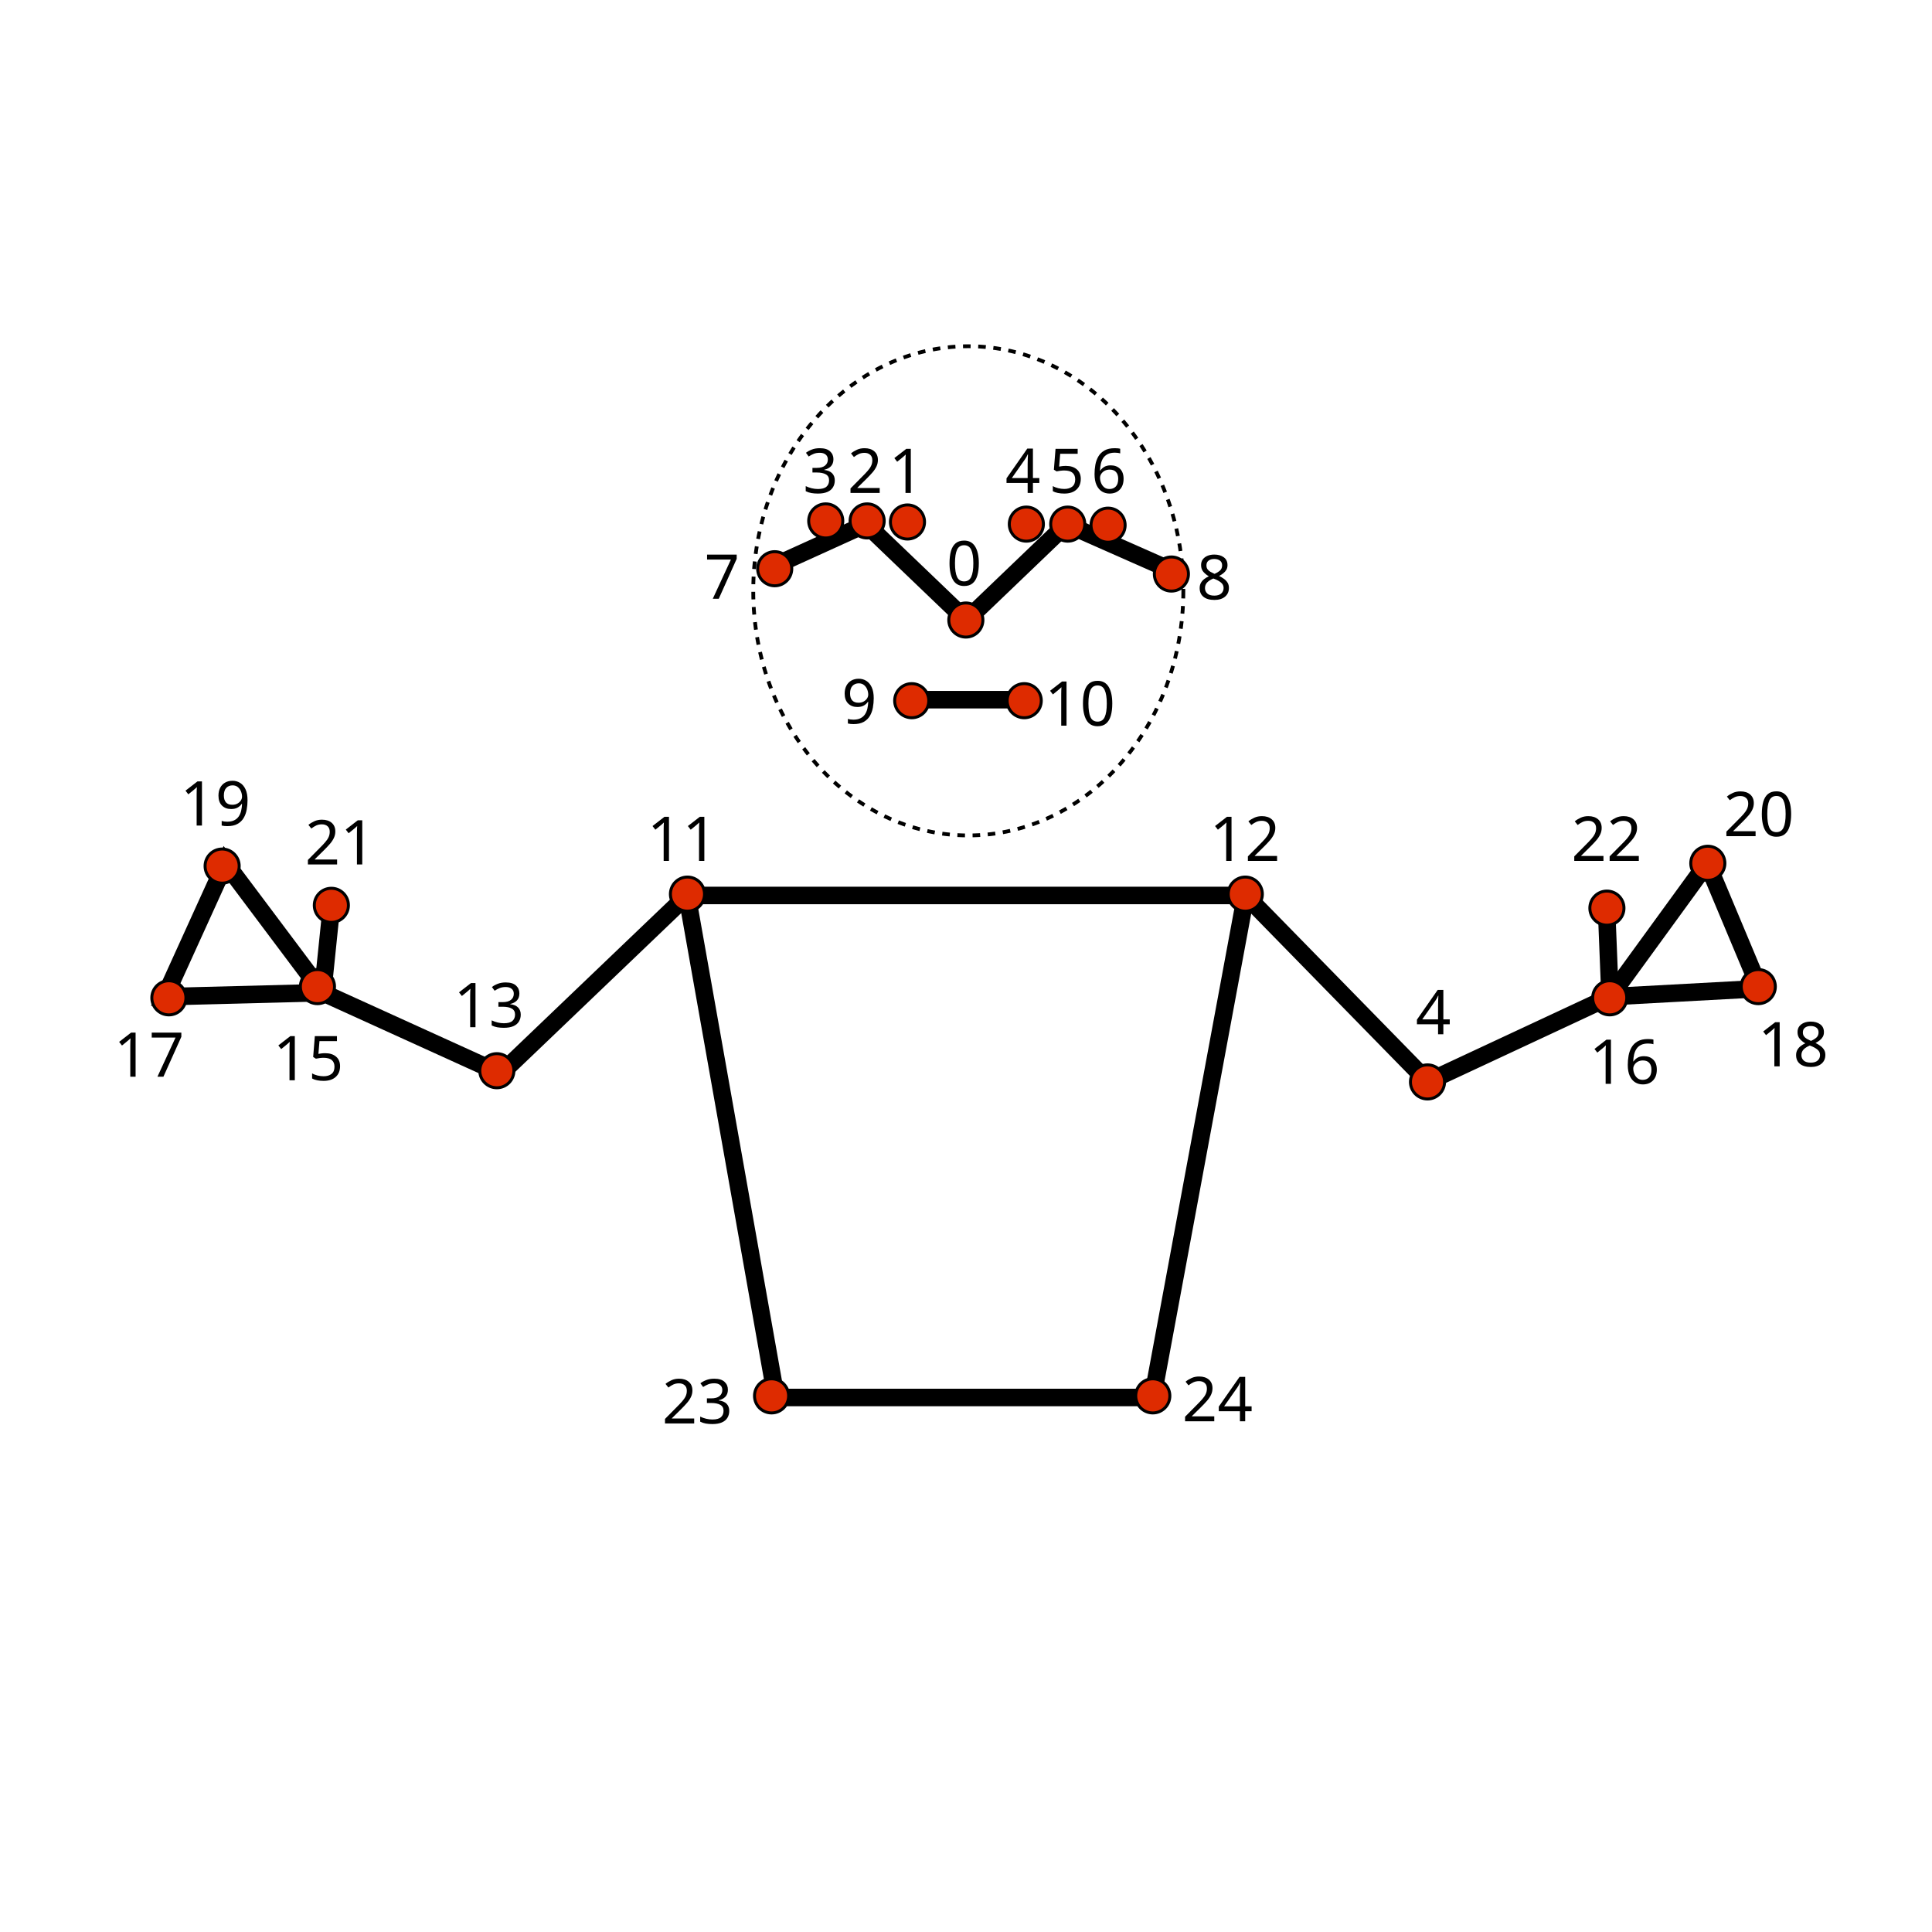
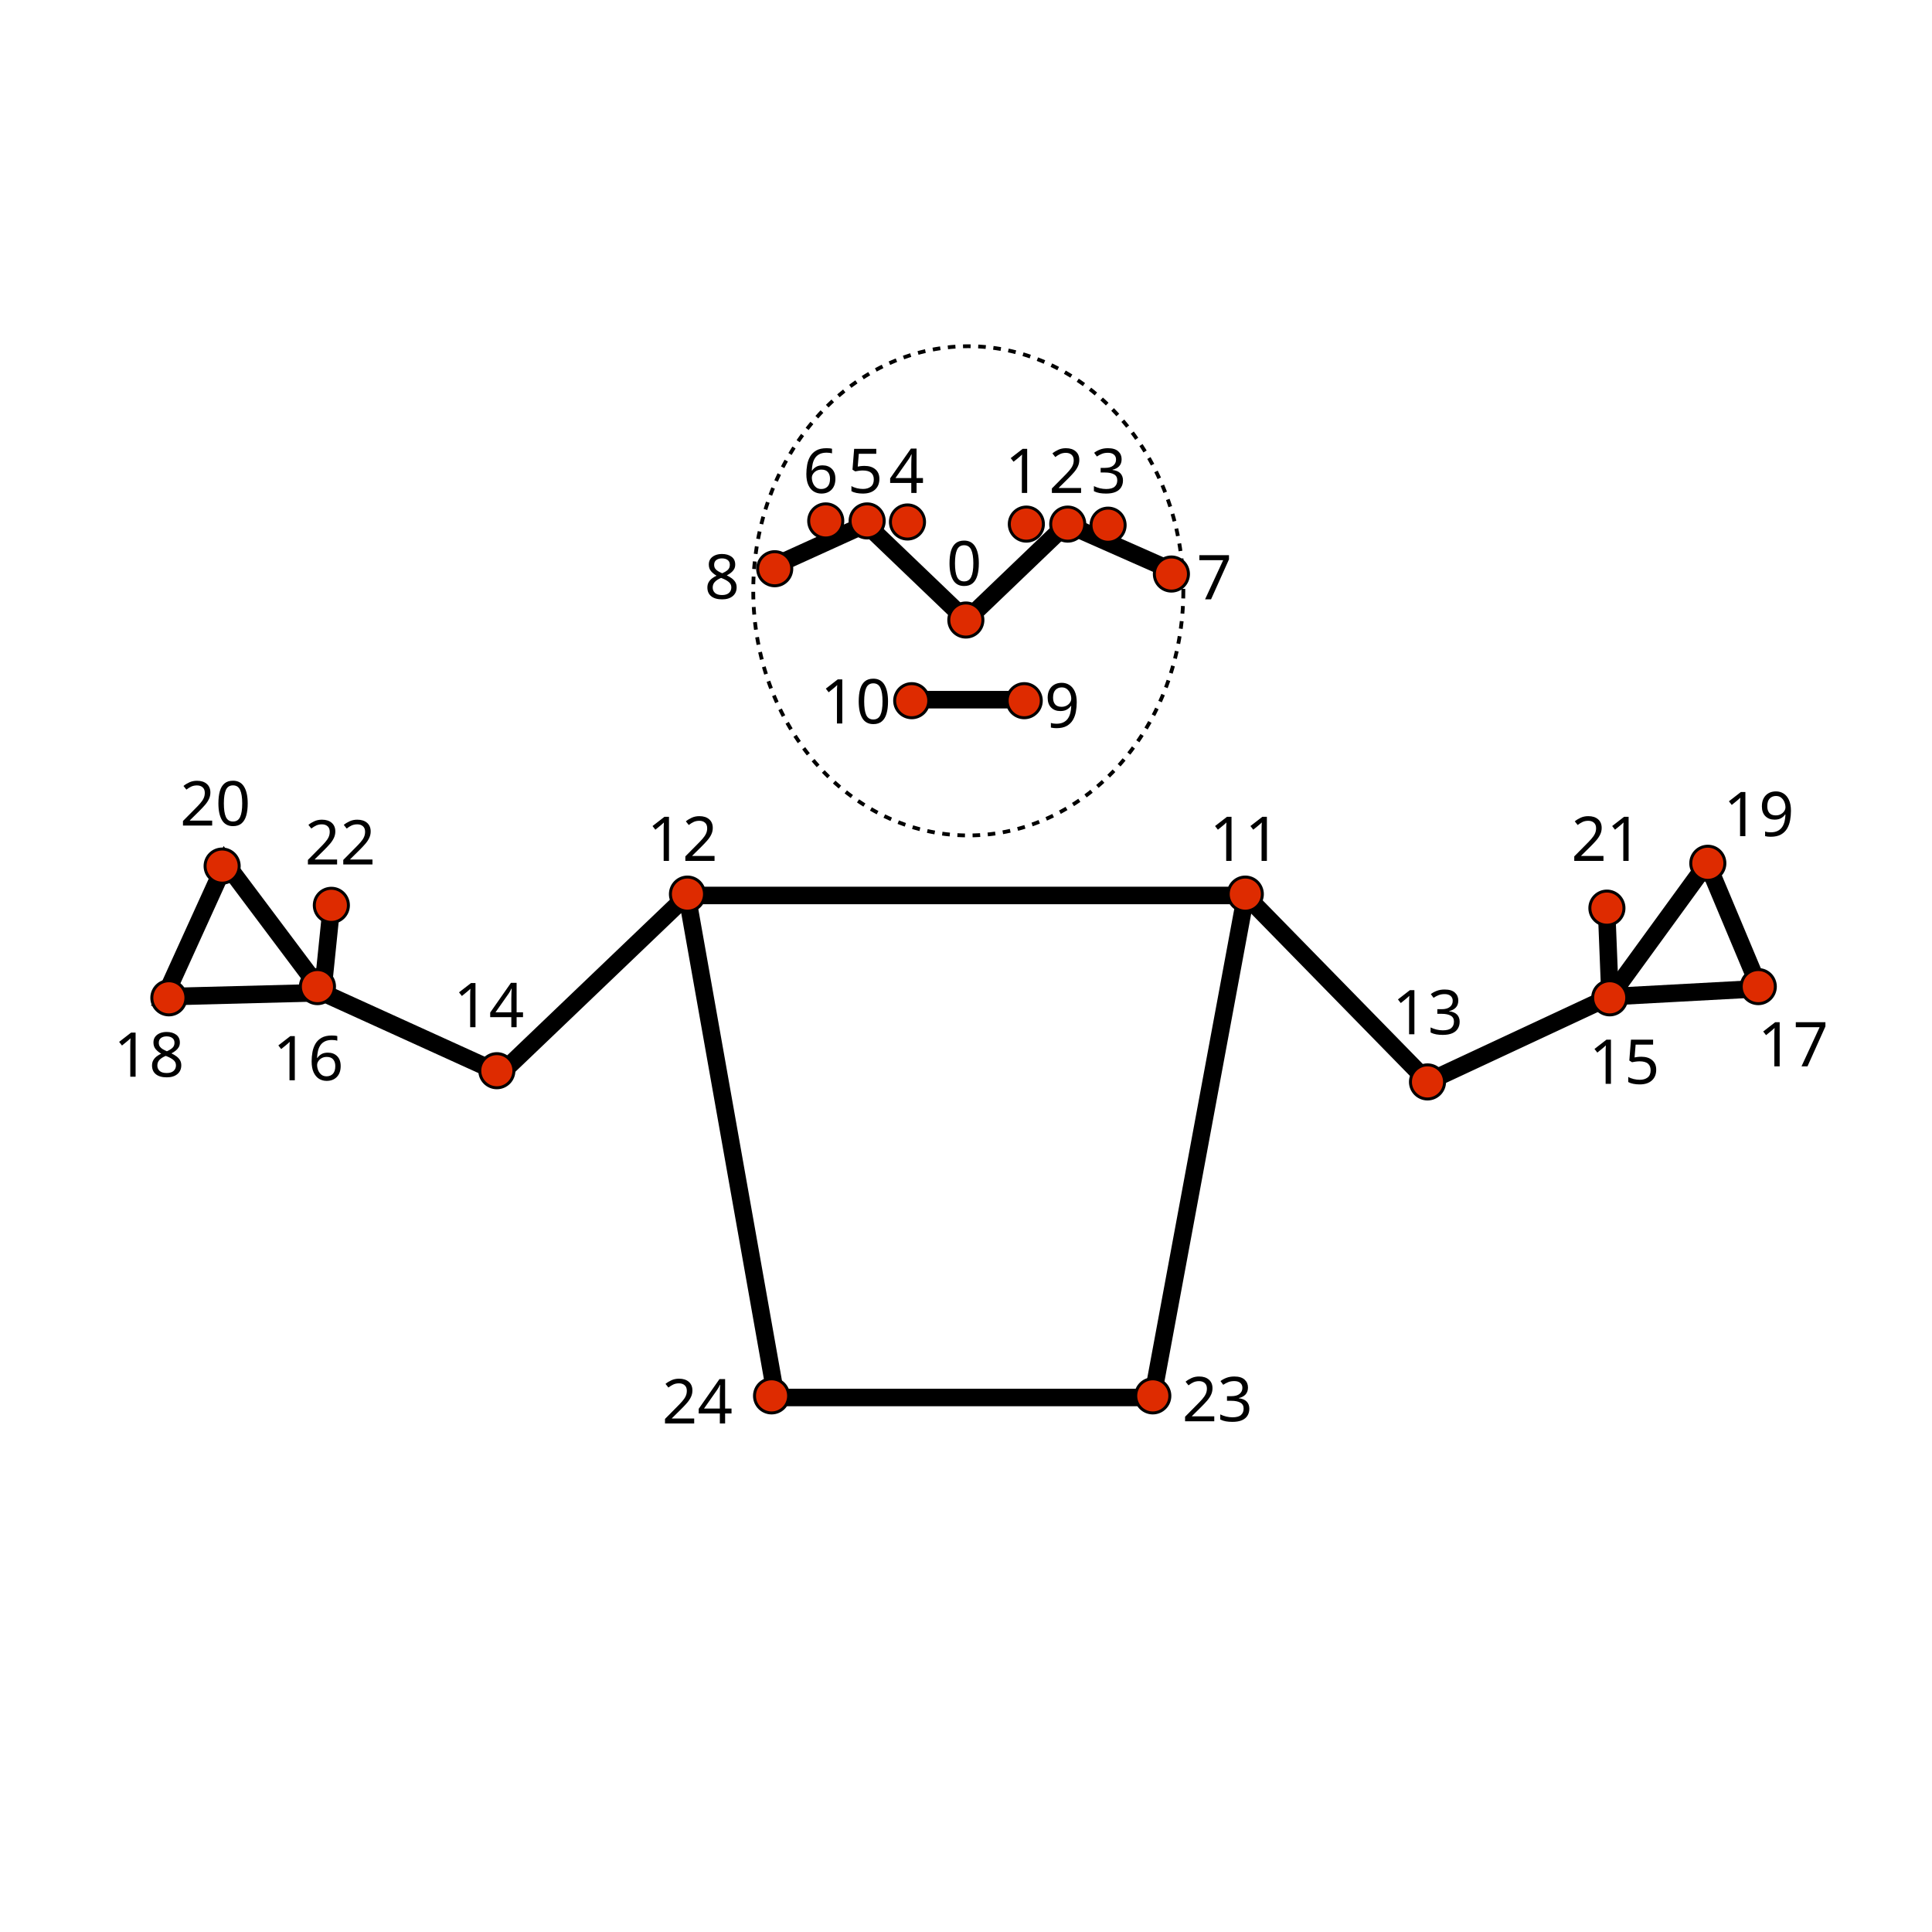
- <svg xmlns="http://www.w3.org/2000/svg" viewBox="0 0 1000 1000" height="1000" width="1000" id="svg901" version="1.1">
+ <svg xmlns="http://www.w3.org/2000/svg" version="1.1" id="svg901" width="1000" height="1000" viewBox="0 0 1000 1000">
  <defs id="defs905">
-     <marker style="overflow:visible" id="DotL" refX="0" refY="0" orient="auto">
-       <path transform="matrix(0.8,0,0,0.8,5.92,0.8)" style="fill:#000000;fill-opacity:1;fill-rule:evenodd;stroke:#000000;stroke-width:1pt;stroke-opacity:1" d="m -2.5,-1 c 0,2.76 -2.24,5 -5,5 -2.76,0 -5,-2.24 -5,-5 0,-2.76 2.24,-5 5,-5 2.76,0 5,2.24 5,5 z" id="path1015" />
+     <marker orient="auto" refY="0" refX="0" id="DotL" style="overflow:visible">
+       <path id="path1015" d="m -2.5,-1 c 0,2.76 -2.24,5 -5,5 -2.76,0 -5,-2.24 -5,-5 0,-2.76 2.24,-5 5,-5 2.76,0 5,2.24 5,5 z" style="fill:#000000;fill-opacity:1;fill-rule:evenodd;stroke:#000000;stroke-width:1pt;stroke-opacity:1" transform="matrix(0.8,0,0,0.8,5.92,0.8)" />
    </marker>
  </defs>
-   <g transform="translate(-4)" id="layer4">
-     <ellipse style="fill:none;fill-opacity:1;stroke:#000000;stroke-width:1.967;stroke-miterlimit:4;stroke-dasharray:3.933, 3.933;stroke-dashoffset:0;stroke-opacity:1;paint-order:normal" id="path1424" cx="505.188" cy="305.814" rx="111.309" ry="126.606" />
+   <g id="layer4" transform="translate(-4)">
+     <ellipse ry="126.606" rx="111.309" cy="305.814" cx="505.188" id="path1424" style="fill:none;fill-opacity:1;stroke:#000000;stroke-width:1.967;stroke-miterlimit:4;stroke-dasharray:3.933, 3.933;stroke-dashoffset:0;stroke-opacity:1;paint-order:normal" />
  </g>
-   <g transform="translate(-4)" style="display:inline" id="layer1">
-     <path style="fill:none;fill-opacity:1;stroke:#000000;stroke-width:9.071;stroke-linecap:butt;stroke-linejoin:miter;stroke-miterlimit:4;stroke-dasharray:none;stroke-opacity:1" d="m 89.267,515.881 31.432,-69.151 50.292,67.056 z" id="path915" />
-     <path style="fill:none;fill-opacity:1;stroke:#000000;stroke-width:9.071;stroke-linecap:butt;stroke-linejoin:miter;stroke-miterlimit:4;stroke-dasharray:none;stroke-opacity:1" d="m 175.956,465.325 -4.965,48.46 92.202,41.91 96.393,-92.202 46.101,259.841 H 600.567 L 648.763,463.494 H 359.585" id="path919" />
-     <path style="fill:none;fill-opacity:1;stroke:#000000;stroke-width:9.071;stroke-linecap:butt;stroke-linejoin:miter;stroke-miterlimit:4;stroke-dasharray:none;stroke-opacity:1" d="m 648.763,463.494 94.297,96.393 94.297,-44.005 -2.095,-52.387" id="path921" />
-     <path style="fill:none;fill-opacity:1;stroke:#000000;stroke-width:9.071;stroke-linecap:butt;stroke-linejoin:miter;stroke-miterlimit:4;stroke-dasharray:none;stroke-opacity:1" d="m 887.649,446.73 -50.292,69.151 77.533,-4.191 z" id="path923" />
-     <path id="path950" d="m 399.147,295.407 53.093,-24.125 51.926,49.762 51.926,-49.762 54.592,24.125" style="fill:none;stroke:#000000;stroke-width:9.071;stroke-linecap:butt;stroke-linejoin:miter;stroke-miterlimit:4;stroke-dasharray:none;stroke-opacity:1;paint-order:normal" />
-     <path id="path952" d="m 473.876,362.152 h 58.417" style="fill:none;stroke:#000000;stroke-width:9.071;stroke-linecap:butt;stroke-linejoin:miter;stroke-miterlimit:4;stroke-dasharray:none;stroke-opacity:1" />
+   <g id="layer1" style="display:inline" transform="translate(-4)">
+     <path id="path915" d="m 89.267,515.881 31.432,-69.151 50.292,67.056 z" style="fill:none;fill-opacity:1;stroke:#000000;stroke-width:9.071;stroke-linecap:butt;stroke-linejoin:miter;stroke-miterlimit:4;stroke-dasharray:none;stroke-opacity:1" />
+     <path id="path919" d="m 175.956,465.325 -4.965,48.46 92.202,41.91 96.393,-92.202 46.101,259.841 H 600.567 L 648.763,463.494 H 359.585" style="fill:none;fill-opacity:1;stroke:#000000;stroke-width:9.071;stroke-linecap:butt;stroke-linejoin:miter;stroke-miterlimit:4;stroke-dasharray:none;stroke-opacity:1" />
+     <path id="path921" d="m 648.763,463.494 94.297,96.393 94.297,-44.005 -2.095,-52.387" style="fill:none;fill-opacity:1;stroke:#000000;stroke-width:9.071;stroke-linecap:butt;stroke-linejoin:miter;stroke-miterlimit:4;stroke-dasharray:none;stroke-opacity:1" />
+     <path id="path923" d="m 887.649,446.73 -50.292,69.151 77.533,-4.191 z" style="fill:none;fill-opacity:1;stroke:#000000;stroke-width:9.071;stroke-linecap:butt;stroke-linejoin:miter;stroke-miterlimit:4;stroke-dasharray:none;stroke-opacity:1" />
+     <path style="fill:none;stroke:#000000;stroke-width:9.071;stroke-linecap:butt;stroke-linejoin:miter;stroke-miterlimit:4;stroke-dasharray:none;stroke-opacity:1;paint-order:normal" d="m 399.147,295.407 53.093,-24.125 51.926,49.762 51.926,-49.762 54.592,24.125" id="path950" />
+     <path style="fill:none;stroke:#000000;stroke-width:9.071;stroke-linecap:butt;stroke-linejoin:miter;stroke-miterlimit:4;stroke-dasharray:none;stroke-opacity:1" d="m 473.876,362.152 h 58.417" id="path952" />
  </g>
-   <g transform="translate(-4)" style="display:inline" id="layer2">
-     <circle cy="294.371" cx="404.989" id="path1237" style="fill:#de2b00;fill-opacity:1;stroke:#000000;stroke-width:1.542;stroke-miterlimit:4;stroke-dasharray:none;stroke-opacity:1;paint-order:normal" r="8.829" />
-     <circle style="fill:#de2b00;fill-opacity:1;stroke:#000000;stroke-width:1.542;stroke-miterlimit:4;stroke-dasharray:none;stroke-opacity:1;paint-order:normal" id="ellipse1275" cx="431.406" cy="269.63" r="8.829" />
-     <circle cy="269.63" cx="452.832" id="ellipse1277" style="fill:#de2b00;fill-opacity:1;stroke:#000000;stroke-width:1.542;stroke-miterlimit:4;stroke-dasharray:none;stroke-opacity:1;paint-order:normal" r="8.829" />
-     <circle style="fill:#de2b00;fill-opacity:1;stroke:#000000;stroke-width:1.542;stroke-miterlimit:4;stroke-dasharray:none;stroke-opacity:1;paint-order:normal" id="ellipse1279" cx="473.708" cy="270.179" r="8.829" />
-     <circle cy="271.278" cx="535.237" id="ellipse1281" style="fill:#de2b00;fill-opacity:1;stroke:#000000;stroke-width:1.542;stroke-miterlimit:4;stroke-dasharray:none;stroke-opacity:1;paint-order:normal" r="8.829" />
-     <circle style="fill:#de2b00;fill-opacity:1;stroke:#000000;stroke-width:1.542;stroke-miterlimit:4;stroke-dasharray:none;stroke-opacity:1;paint-order:normal" id="ellipse1283" cx="556.663" cy="271.278" r="8.829" />
-     <circle cy="271.827" cx="577.539" id="ellipse1285" style="fill:#de2b00;fill-opacity:1;stroke:#000000;stroke-width:1.542;stroke-miterlimit:4;stroke-dasharray:none;stroke-opacity:1;paint-order:normal" r="8.829" />
-     <circle style="fill:#de2b00;fill-opacity:1;stroke:#000000;stroke-width:1.542;stroke-miterlimit:4;stroke-dasharray:none;stroke-opacity:1;paint-order:normal" id="ellipse1287" cx="503.923" cy="320.924" r="8.829" />
-     <circle cy="297.117" cx="610.318" id="ellipse1289" style="fill:#de2b00;fill-opacity:1;stroke:#000000;stroke-width:1.542;stroke-miterlimit:4;stroke-dasharray:none;stroke-opacity:1;paint-order:normal" r="8.829" />
-     <circle style="fill:#de2b00;fill-opacity:1;stroke:#000000;stroke-width:1.542;stroke-miterlimit:4;stroke-dasharray:none;stroke-opacity:1;paint-order:normal" id="ellipse1291" cx="534.138" cy="362.676" r="8.829" />
-     <circle cy="362.676" cx="475.905" id="ellipse1293" style="fill:#de2b00;fill-opacity:1;stroke:#000000;stroke-width:1.542;stroke-miterlimit:4;stroke-dasharray:none;stroke-opacity:1;paint-order:normal" r="8.829" />
-     <circle style="fill:#de2b00;fill-opacity:1;stroke:#000000;stroke-width:1.542;stroke-miterlimit:4;stroke-dasharray:none;stroke-opacity:1;paint-order:normal" id="ellipse1295" cx="359.832" cy="462.789" r="8.829" />
-     <circle cy="462.789" cx="648.564" id="ellipse1297" style="fill:#de2b00;fill-opacity:1;stroke:#000000;stroke-width:1.542;stroke-miterlimit:4;stroke-dasharray:none;stroke-opacity:1;paint-order:normal" r="8.829" />
-     <circle style="fill:#de2b00;fill-opacity:1;stroke:#000000;stroke-width:1.542;stroke-miterlimit:4;stroke-dasharray:none;stroke-opacity:1;paint-order:normal" id="ellipse1299" cx="742.874" cy="560.001" r="8.829" />
-     <circle cy="516.473" cx="837.184" id="ellipse1301" style="fill:#de2b00;fill-opacity:1;stroke:#000000;stroke-width:1.542;stroke-miterlimit:4;stroke-dasharray:none;stroke-opacity:1;paint-order:normal" r="8.829" />
-     <circle style="fill:#de2b00;fill-opacity:1;stroke:#000000;stroke-width:1.542;stroke-miterlimit:4;stroke-dasharray:none;stroke-opacity:1;paint-order:normal" id="ellipse1303" cx="835.733" cy="470.044" r="8.829" />
-     <circle cy="446.829" cx="887.966" id="ellipse1305" style="fill:#de2b00;fill-opacity:1;stroke:#000000;stroke-width:1.542;stroke-miterlimit:4;stroke-dasharray:none;stroke-opacity:1;paint-order:normal" r="8.829" />
-     <circle style="fill:#de2b00;fill-opacity:1;stroke:#000000;stroke-width:1.542;stroke-miterlimit:4;stroke-dasharray:none;stroke-opacity:1;paint-order:normal" id="ellipse1307" cx="914.082" cy="510.67" r="8.829" />
-     <circle cy="516.473" cx="91.412" id="ellipse1309" style="fill:#de2b00;fill-opacity:1;stroke:#000000;stroke-width:1.542;stroke-miterlimit:4;stroke-dasharray:none;stroke-opacity:1;paint-order:normal" r="8.829" />
-     <circle style="fill:#de2b00;fill-opacity:1;stroke:#000000;stroke-width:1.542;stroke-miterlimit:4;stroke-dasharray:none;stroke-opacity:1;paint-order:normal" id="ellipse1311" cx="118.979" cy="448.28" r="8.829" />
-     <circle cy="468.593" cx="175.511" id="ellipse1313" style="fill:#de2b00;fill-opacity:1;stroke:#000000;stroke-width:1.542;stroke-miterlimit:4;stroke-dasharray:none;stroke-opacity:1;paint-order:normal" r="8.829" />
-     <circle style="fill:#de2b00;fill-opacity:1;stroke:#000000;stroke-width:1.542;stroke-miterlimit:4;stroke-dasharray:none;stroke-opacity:1;paint-order:normal" id="ellipse1315" cx="168.311" cy="510.67" r="8.829" />
-     <circle cy="554.197" cx="261.169" id="ellipse1317" style="fill:#de2b00;fill-opacity:1;stroke:#000000;stroke-width:1.542;stroke-miterlimit:4;stroke-dasharray:none;stroke-opacity:1;paint-order:normal" r="8.829" />
-     <circle style="fill:#de2b00;fill-opacity:1;stroke:#000000;stroke-width:1.542;stroke-miterlimit:4;stroke-dasharray:none;stroke-opacity:1;paint-order:normal" id="ellipse1319" cx="403.359" cy="722.504" r="8.829" />
-     <circle cy="722.504" cx="600.684" id="ellipse1321" style="fill:#de2b00;fill-opacity:1;stroke:#000000;stroke-width:1.542;stroke-miterlimit:4;stroke-dasharray:none;stroke-opacity:1;paint-order:normal" r="8.829" />
+   <g id="layer2" style="display:inline" transform="translate(-4)">
+     <circle r="8.829" style="fill:#de2b00;fill-opacity:1;stroke:#000000;stroke-width:1.542;stroke-miterlimit:4;stroke-dasharray:none;stroke-opacity:1;paint-order:normal" id="path1237" cx="404.989" cy="294.371" />
+     <circle r="8.829" cy="269.63" cx="431.406" id="ellipse1275" style="fill:#de2b00;fill-opacity:1;stroke:#000000;stroke-width:1.542;stroke-miterlimit:4;stroke-dasharray:none;stroke-opacity:1;paint-order:normal" />
+     <circle r="8.829" style="fill:#de2b00;fill-opacity:1;stroke:#000000;stroke-width:1.542;stroke-miterlimit:4;stroke-dasharray:none;stroke-opacity:1;paint-order:normal" id="ellipse1277" cx="452.832" cy="269.63" />
+     <circle r="8.829" cy="270.179" cx="473.708" id="ellipse1279" style="fill:#de2b00;fill-opacity:1;stroke:#000000;stroke-width:1.542;stroke-miterlimit:4;stroke-dasharray:none;stroke-opacity:1;paint-order:normal" />
+     <circle r="8.829" style="fill:#de2b00;fill-opacity:1;stroke:#000000;stroke-width:1.542;stroke-miterlimit:4;stroke-dasharray:none;stroke-opacity:1;paint-order:normal" id="ellipse1281" cx="535.237" cy="271.278" />
+     <circle r="8.829" cy="271.278" cx="556.663" id="ellipse1283" style="fill:#de2b00;fill-opacity:1;stroke:#000000;stroke-width:1.542;stroke-miterlimit:4;stroke-dasharray:none;stroke-opacity:1;paint-order:normal" />
+     <circle r="8.829" style="fill:#de2b00;fill-opacity:1;stroke:#000000;stroke-width:1.542;stroke-miterlimit:4;stroke-dasharray:none;stroke-opacity:1;paint-order:normal" id="ellipse1285" cx="577.539" cy="271.827" />
+     <circle r="8.829" cy="320.924" cx="503.923" id="ellipse1287" style="fill:#de2b00;fill-opacity:1;stroke:#000000;stroke-width:1.542;stroke-miterlimit:4;stroke-dasharray:none;stroke-opacity:1;paint-order:normal" />
+     <circle r="8.829" style="fill:#de2b00;fill-opacity:1;stroke:#000000;stroke-width:1.542;stroke-miterlimit:4;stroke-dasharray:none;stroke-opacity:1;paint-order:normal" id="ellipse1289" cx="610.318" cy="297.117" />
+     <circle r="8.829" cy="362.676" cx="534.138" id="ellipse1291" style="fill:#de2b00;fill-opacity:1;stroke:#000000;stroke-width:1.542;stroke-miterlimit:4;stroke-dasharray:none;stroke-opacity:1;paint-order:normal" />
+     <circle r="8.829" style="fill:#de2b00;fill-opacity:1;stroke:#000000;stroke-width:1.542;stroke-miterlimit:4;stroke-dasharray:none;stroke-opacity:1;paint-order:normal" id="ellipse1293" cx="475.905" cy="362.676" />
+     <circle r="8.829" cy="462.789" cx="359.832" id="ellipse1295" style="fill:#de2b00;fill-opacity:1;stroke:#000000;stroke-width:1.542;stroke-miterlimit:4;stroke-dasharray:none;stroke-opacity:1;paint-order:normal" />
+     <circle r="8.829" style="fill:#de2b00;fill-opacity:1;stroke:#000000;stroke-width:1.542;stroke-miterlimit:4;stroke-dasharray:none;stroke-opacity:1;paint-order:normal" id="ellipse1297" cx="648.564" cy="462.789" />
+     <circle r="8.829" cy="560.001" cx="742.874" id="ellipse1299" style="fill:#de2b00;fill-opacity:1;stroke:#000000;stroke-width:1.542;stroke-miterlimit:4;stroke-dasharray:none;stroke-opacity:1;paint-order:normal" />
+     <circle r="8.829" style="fill:#de2b00;fill-opacity:1;stroke:#000000;stroke-width:1.542;stroke-miterlimit:4;stroke-dasharray:none;stroke-opacity:1;paint-order:normal" id="ellipse1301" cx="837.184" cy="516.473" />
+     <circle r="8.829" cy="470.044" cx="835.733" id="ellipse1303" style="fill:#de2b00;fill-opacity:1;stroke:#000000;stroke-width:1.542;stroke-miterlimit:4;stroke-dasharray:none;stroke-opacity:1;paint-order:normal" />
+     <circle r="8.829" style="fill:#de2b00;fill-opacity:1;stroke:#000000;stroke-width:1.542;stroke-miterlimit:4;stroke-dasharray:none;stroke-opacity:1;paint-order:normal" id="ellipse1305" cx="887.966" cy="446.829" />
+     <circle r="8.829" cy="510.67" cx="914.082" id="ellipse1307" style="fill:#de2b00;fill-opacity:1;stroke:#000000;stroke-width:1.542;stroke-miterlimit:4;stroke-dasharray:none;stroke-opacity:1;paint-order:normal" />
+     <circle r="8.829" style="fill:#de2b00;fill-opacity:1;stroke:#000000;stroke-width:1.542;stroke-miterlimit:4;stroke-dasharray:none;stroke-opacity:1;paint-order:normal" id="ellipse1309" cx="91.412" cy="516.473" />
+     <circle r="8.829" cy="448.28" cx="118.979" id="ellipse1311" style="fill:#de2b00;fill-opacity:1;stroke:#000000;stroke-width:1.542;stroke-miterlimit:4;stroke-dasharray:none;stroke-opacity:1;paint-order:normal" />
+     <circle r="8.829" style="fill:#de2b00;fill-opacity:1;stroke:#000000;stroke-width:1.542;stroke-miterlimit:4;stroke-dasharray:none;stroke-opacity:1;paint-order:normal" id="ellipse1313" cx="175.511" cy="468.593" />
+     <circle r="8.829" cy="510.67" cx="168.311" id="ellipse1315" style="fill:#de2b00;fill-opacity:1;stroke:#000000;stroke-width:1.542;stroke-miterlimit:4;stroke-dasharray:none;stroke-opacity:1;paint-order:normal" />
+     <circle r="8.829" style="fill:#de2b00;fill-opacity:1;stroke:#000000;stroke-width:1.542;stroke-miterlimit:4;stroke-dasharray:none;stroke-opacity:1;paint-order:normal" id="ellipse1317" cx="261.169" cy="554.197" />
+     <circle r="8.829" cy="722.504" cx="403.359" id="ellipse1319" style="fill:#de2b00;fill-opacity:1;stroke:#000000;stroke-width:1.542;stroke-miterlimit:4;stroke-dasharray:none;stroke-opacity:1;paint-order:normal" />
+     <circle r="8.829" style="fill:#de2b00;fill-opacity:1;stroke:#000000;stroke-width:1.542;stroke-miterlimit:4;stroke-dasharray:none;stroke-opacity:1;paint-order:normal" id="ellipse1321" cx="600.684" cy="722.504" />
  </g>
-   <g transform="translate(-4)" id="layer3">
-     <text id="text1326" y="255.16" x="419.603" style="font-style:normal;font-weight:normal;font-size:48px;line-height:1.25;font-family:sans-serif;fill:#000000;fill-opacity:1;stroke:none;stroke-width:1.2" xml:space="preserve">
-       <tspan style="font-size:32px;stroke-width:1.2" y="255.16" x="419.603" id="tspan1324">3</tspan>
+   <g id="layer3" transform="translate(-4)">
+     <text xml:space="preserve" style="font-style:normal;font-weight:normal;font-size:48px;line-height:1.25;font-family:sans-serif;fill:#000000;fill-opacity:1;stroke:none;stroke-width:1.2" x="419.603" y="255.16" id="text1326">
+       <tspan id="tspan1324" x="419.603" y="255.16" style="font-size:32px;stroke-width:1.2">6</tspan>
    </text>
-     <text xml:space="preserve" style="font-style:normal;font-weight:normal;font-size:48px;line-height:1.25;font-family:sans-serif;fill:#000000;fill-opacity:1;stroke:none;stroke-width:1.2" x="442.682" y="255.16" id="text1330">
-       <tspan id="tspan1328" x="442.682" y="255.16" style="font-size:32px;stroke-width:1.2">2</tspan>
+     <text id="text1330" y="255.16" x="442.682" style="font-style:normal;font-weight:normal;font-size:48px;line-height:1.25;font-family:sans-serif;fill:#000000;fill-opacity:1;stroke:none;stroke-width:1.2" xml:space="preserve">
+       <tspan style="font-size:32px;stroke-width:1.2" y="255.16" x="442.682" id="tspan1328">5</tspan>
    </text>
-     <text id="text1334" y="255.16" x="464.072" style="font-style:normal;font-weight:normal;font-size:48px;line-height:1.25;font-family:sans-serif;fill:#000000;fill-opacity:1;stroke:none;stroke-width:1.2" xml:space="preserve">
-       <tspan style="font-size:32px;stroke-width:1.2" y="255.16" x="464.072" id="tspan1332">1</tspan>
+     <text xml:space="preserve" style="font-style:normal;font-weight:normal;font-size:48px;line-height:1.25;font-family:sans-serif;fill:#000000;fill-opacity:1;stroke:none;stroke-width:1.2" x="464.072" y="255.16" id="text1334">
+       <tspan id="tspan1332" x="464.072" y="255.16" style="font-size:32px;stroke-width:1.2">4</tspan>
    </text>
-     <text xml:space="preserve" style="font-style:normal;font-weight:normal;font-size:48px;line-height:1.25;font-family:sans-serif;fill:#000000;fill-opacity:1;stroke:none;stroke-width:1.2" x="524.302" y="255.16" id="text1338">
-       <tspan id="tspan1336" x="524.302" y="255.16" style="font-size:32px;stroke-width:1.2">4</tspan>
+     <text id="text1338" y="255.16" x="524.302" style="font-style:normal;font-weight:normal;font-size:48px;line-height:1.25;font-family:sans-serif;fill:#000000;fill-opacity:1;stroke:none;stroke-width:1.2" xml:space="preserve">
+       <tspan style="font-size:32px;stroke-width:1.2" y="255.16" x="524.302" id="tspan1336">1</tspan>
    </text>
-     <text id="text1342" y="255.16" x="546.926" style="font-style:normal;font-weight:normal;font-size:48px;line-height:1.25;font-family:sans-serif;fill:#000000;fill-opacity:1;stroke:none;stroke-width:1.2" xml:space="preserve">
-       <tspan style="font-size:32px;stroke-width:1.2" y="255.16" x="546.926" id="tspan1340">5</tspan>
+     <text xml:space="preserve" style="font-style:normal;font-weight:normal;font-size:48px;line-height:1.25;font-family:sans-serif;fill:#000000;fill-opacity:1;stroke:none;stroke-width:1.2" x="546.926" y="255.16" id="text1342">
+       <tspan id="tspan1340" x="546.926" y="255.16" style="font-size:32px;stroke-width:1.2">2</tspan>
    </text>
-     <text xml:space="preserve" style="font-style:normal;font-weight:normal;font-size:48px;line-height:1.25;font-family:sans-serif;fill:#000000;fill-opacity:1;stroke:none;stroke-width:1.2" x="568.771" y="255.16" id="text1346">
-       <tspan id="tspan1344" x="568.771" y="255.16" style="font-size:32px;stroke-width:1.2">6</tspan>
+     <text id="text1346" y="255.16" x="568.771" style="font-style:normal;font-weight:normal;font-size:48px;line-height:1.25;font-family:sans-serif;fill:#000000;fill-opacity:1;stroke:none;stroke-width:1.2" xml:space="preserve">
+       <tspan style="font-size:32px;stroke-width:1.2" y="255.16" x="568.771" id="tspan1344">3</tspan>
    </text>
-     <text id="text1350" y="303.007" x="493.906" style="font-style:normal;font-weight:normal;font-size:48px;line-height:1.25;font-family:sans-serif;fill:#000000;fill-opacity:1;stroke:none;stroke-width:1.2" xml:space="preserve">
-       <tspan style="font-size:32px;stroke-width:1.2" y="303.007" x="493.906" id="tspan1348">0</tspan>
+     <text xml:space="preserve" style="font-style:normal;font-weight:normal;font-size:48px;line-height:1.25;font-family:sans-serif;fill:#000000;fill-opacity:1;stroke:none;stroke-width:1.2" x="493.906" y="303.007" id="text1350">
+       <tspan id="tspan1348" x="493.906" y="303.007" style="font-size:32px;stroke-width:1.2">0</tspan>
    </text>
-     <text xml:space="preserve" style="font-style:normal;font-weight:normal;font-size:48px;line-height:1.25;font-family:sans-serif;fill:#000000;fill-opacity:1;stroke:none;stroke-width:1.2" x="368.579" y="309.915" id="text1354">
-       <tspan id="tspan1352" x="368.579" y="309.915" style="font-size:32px;stroke-width:1.2">7</tspan>
+     <text id="text1354" y="309.915" x="368.579" style="font-style:normal;font-weight:normal;font-size:48px;line-height:1.25;font-family:sans-serif;fill:#000000;fill-opacity:1;stroke:none;stroke-width:1.2" xml:space="preserve">
+       <tspan style="font-size:32px;stroke-width:1.2" y="309.915" x="368.579" id="tspan1352">8</tspan>
    </text>
-     <text id="text1358" y="310.215" x="623.383" style="font-style:normal;font-weight:normal;font-size:48px;line-height:1.25;font-family:sans-serif;fill:#000000;fill-opacity:1;stroke:none;stroke-width:1.2" xml:space="preserve">
-       <tspan style="font-size:32px;stroke-width:1.2" y="310.215" x="623.383" id="tspan1356">8</tspan>
+     <text xml:space="preserve" style="font-style:normal;font-weight:normal;font-size:48px;line-height:1.25;font-family:sans-serif;fill:#000000;fill-opacity:1;stroke:none;stroke-width:1.2" x="623.383" y="310.215" id="text1358">
+       <tspan id="tspan1356" x="623.383" y="310.215" style="font-size:32px;stroke-width:1.2">7</tspan>
    </text>
-     <text xml:space="preserve" style="font-style:normal;font-weight:normal;font-size:48px;line-height:1.25;font-family:sans-serif;fill:#000000;fill-opacity:1;stroke:none;stroke-width:1.2" x="439.601" y="374.484" id="text1362">
-       <tspan id="tspan1360" x="439.601" y="374.484" style="font-size:32px;stroke-width:1.2">9</tspan>
+     <text id="text1362" y="374.484" x="428.601" style="font-style:normal;font-weight:normal;font-size:48px;line-height:1.25;font-family:sans-serif;fill:#000000;fill-opacity:1;stroke:none;stroke-width:1.2" xml:space="preserve">
+       <tspan style="font-size:32px;stroke-width:1.2" y="374.484" x="428.601" id="tspan1360">10</tspan>
    </text>
-     <text id="text1366" y="375.59" x="544.676" style="font-style:normal;font-weight:normal;font-size:48px;line-height:1.25;font-family:sans-serif;fill:#000000;fill-opacity:1;stroke:none;stroke-width:1.2" xml:space="preserve">
-       <tspan style="font-size:32px;stroke-width:1.2" y="375.59" x="544.676" id="tspan1364">10</tspan>
+     <text xml:space="preserve" style="font-style:normal;font-weight:normal;font-size:48px;line-height:1.25;font-family:sans-serif;fill:#000000;fill-opacity:1;stroke:none;stroke-width:1.2" x="544.676" y="376.59" id="text1366">
+       <tspan id="tspan1364" x="544.676" y="376.59" style="font-size:32px;stroke-width:1.2">9</tspan>
    </text>
-     <text id="text1370" y="445.611" x="338.901" style="font-style:normal;font-weight:normal;font-size:48px;line-height:1.25;font-family:sans-serif;fill:#000000;fill-opacity:1;stroke:none;stroke-width:1.2" xml:space="preserve">
-       <tspan style="font-size:32px;stroke-width:1.2" y="445.611" x="338.901" id="tspan1368">11</tspan>
+     <text xml:space="preserve" style="font-style:normal;font-weight:normal;font-size:48px;line-height:1.25;font-family:sans-serif;fill:#000000;fill-opacity:1;stroke:none;stroke-width:1.2" x="338.901" y="445.611" id="text1370">
+       <tspan id="tspan1368" x="338.901" y="445.611" style="font-size:32px;stroke-width:1.2">12</tspan>
    </text>
-     <text xml:space="preserve" style="font-style:normal;font-weight:normal;font-size:48px;line-height:1.25;font-family:sans-serif;fill:#000000;fill-opacity:1;stroke:none;stroke-width:1.2" x="630.072" y="445.611" id="text1374">
-       <tspan id="tspan1372" x="630.072" y="445.611" style="font-size:32px;stroke-width:1.2">12</tspan>
+     <text id="text1374" y="445.611" x="630.072" style="font-style:normal;font-weight:normal;font-size:48px;line-height:1.25;font-family:sans-serif;fill:#000000;fill-opacity:1;stroke:none;stroke-width:1.2" xml:space="preserve">
+       <tspan style="font-size:32px;stroke-width:1.2" y="445.611" x="630.072" id="tspan1372">11</tspan>
    </text>
-     <text id="text1378" y="445.611" x="817.304" style="font-style:normal;font-weight:normal;font-size:48px;line-height:1.25;font-family:sans-serif;fill:#000000;fill-opacity:1;stroke:none;stroke-width:1.2" xml:space="preserve">
-       <tspan style="font-size:32px;stroke-width:1.2" y="445.611" x="817.304" id="tspan1376">22</tspan>
+     <text xml:space="preserve" style="font-style:normal;font-weight:normal;font-size:48px;line-height:1.25;font-family:sans-serif;fill:#000000;fill-opacity:1;stroke:none;stroke-width:1.2" x="817.304" y="445.611" id="text1378">
+       <tspan id="tspan1376" x="817.304" y="445.611" style="font-size:32px;stroke-width:1.2">21</tspan>
    </text>
-     <text xml:space="preserve" style="font-style:normal;font-weight:normal;font-size:48px;line-height:1.25;font-family:sans-serif;fill:#000000;fill-opacity:1;stroke:none;stroke-width:1.2" x="161.838" y="447.443" id="text1382">
-       <tspan id="tspan1380" x="161.838" y="447.443" style="font-size:32px;stroke-width:1.2">21</tspan>
+     <text id="text1382" y="447.443" x="161.838" style="font-style:normal;font-weight:normal;font-size:48px;line-height:1.25;font-family:sans-serif;fill:#000000;fill-opacity:1;stroke:none;stroke-width:1.2" xml:space="preserve">
+       <tspan style="font-size:32px;stroke-width:1.2" y="447.443" x="161.838" id="tspan1380">22</tspan>
    </text>
-     <text id="text1386" y="427.299" x="97.175" style="font-style:normal;font-weight:normal;font-size:48px;line-height:1.25;font-family:sans-serif;fill:#000000;fill-opacity:1;stroke:none;stroke-width:1.2" xml:space="preserve">
-       <tspan style="font-size:32px;stroke-width:1.2" y="427.299" x="97.175" id="tspan1384">19</tspan>
+     <text xml:space="preserve" style="font-style:normal;font-weight:normal;font-size:48px;line-height:1.25;font-family:sans-serif;fill:#000000;fill-opacity:1;stroke:none;stroke-width:1.2" x="97.175" y="427.299" id="text1386">
+       <tspan id="tspan1384" x="97.175" y="427.299" style="font-size:32px;stroke-width:1.2">20</tspan>
    </text>
-     <text xml:space="preserve" style="font-style:normal;font-weight:normal;font-size:48px;line-height:1.25;font-family:sans-serif;fill:#000000;fill-opacity:1;stroke:none;stroke-width:1.2" x="62.825" y="557.318" id="text1390">
-       <tspan id="tspan1388" x="62.825" y="557.318" style="font-size:32px;stroke-width:1.2">17</tspan>
+     <text id="text1390" y="557.318" x="62.825" style="font-style:normal;font-weight:normal;font-size:48px;line-height:1.25;font-family:sans-serif;fill:#000000;fill-opacity:1;stroke:none;stroke-width:1.2" xml:space="preserve">
+       <tspan style="font-size:32px;stroke-width:1.2" y="557.318" x="62.825" id="tspan1388">18</tspan>
    </text>
-     <text id="text1394" y="559.15" x="145.231" style="font-style:normal;font-weight:normal;font-size:48px;line-height:1.25;font-family:sans-serif;fill:#000000;fill-opacity:1;stroke:none;stroke-width:1.2" xml:space="preserve">
-       <tspan style="font-size:32px;stroke-width:1.2" y="559.15" x="145.231" id="tspan1392">15</tspan>
+     <text xml:space="preserve" style="font-style:normal;font-weight:normal;font-size:48px;line-height:1.25;font-family:sans-serif;fill:#000000;fill-opacity:1;stroke:none;stroke-width:1.2" x="145.231" y="559.15" id="text1394">
+       <tspan id="tspan1392" x="145.231" y="559.15" style="font-size:32px;stroke-width:1.2">16</tspan>
    </text>
-     <text xml:space="preserve" style="font-style:normal;font-weight:normal;font-size:48px;line-height:1.25;font-family:sans-serif;fill:#000000;fill-opacity:1;stroke:none;stroke-width:1.2" x="238.751" y="531.681" id="text1398">
-       <tspan id="tspan1396" x="238.751" y="531.681" style="font-size:32px;stroke-width:1.2">13</tspan>
+     <text id="text1398" y="531.681" x="238.751" style="font-style:normal;font-weight:normal;font-size:48px;line-height:1.25;font-family:sans-serif;fill:#000000;fill-opacity:1;stroke:none;stroke-width:1.2" xml:space="preserve">
+       <tspan style="font-size:32px;stroke-width:1.2" y="531.681" x="238.751" id="tspan1396">14</tspan>
    </text>
-     <text id="text1402" y="535.343" x="736.729" style="font-style:normal;font-weight:normal;font-size:48px;line-height:1.25;font-family:sans-serif;fill:#000000;fill-opacity:1;stroke:none;stroke-width:1.2" xml:space="preserve">
-       <tspan style="font-size:32px;stroke-width:1.2" y="535.343" x="736.729" id="tspan1400">4</tspan>
+     <text xml:space="preserve" style="font-style:normal;font-weight:normal;font-size:48px;line-height:1.25;font-family:sans-serif;fill:#000000;fill-opacity:1;stroke:none;stroke-width:1.2" x="724.729" y="535.343" id="text1402">
+       <tspan id="tspan1400" x="724.729" y="535.343" style="font-size:32px;stroke-width:1.2">13</tspan>
    </text>
-     <text xml:space="preserve" style="font-style:normal;font-weight:normal;font-size:48px;line-height:1.25;font-family:sans-serif;fill:#000000;fill-opacity:1;stroke:none;stroke-width:1.2" x="826.461" y="560.981" id="text1406">
-       <tspan id="tspan1404" x="826.461" y="560.981" style="font-size:32px;stroke-width:1.2">16</tspan>
+     <text id="text1406" y="560.981" x="826.461" style="font-style:normal;font-weight:normal;font-size:48px;line-height:1.25;font-family:sans-serif;fill:#000000;fill-opacity:1;stroke:none;stroke-width:1.2" xml:space="preserve">
+       <tspan style="font-size:32px;stroke-width:1.2" y="560.981" x="826.461" id="tspan1404">15</tspan>
    </text>
-     <text id="text1410" y="551.95" x="913.792" style="font-style:normal;font-weight:normal;font-size:48px;line-height:1.25;font-family:sans-serif;fill:#000000;fill-opacity:1;stroke:none;stroke-width:1.2" xml:space="preserve">
-       <tspan style="font-size:32px;stroke-width:1.2" y="551.95" x="913.792" id="tspan1408">18</tspan>
+     <text xml:space="preserve" style="font-style:normal;font-weight:normal;font-size:48px;line-height:1.25;font-family:sans-serif;fill:#000000;fill-opacity:1;stroke:none;stroke-width:1.2" x="913.792" y="551.95" id="text1410">
+       <tspan id="tspan1408" x="913.792" y="551.95" style="font-size:32px;stroke-width:1.2">17</tspan>
    </text>
-     <text xml:space="preserve" style="font-style:normal;font-weight:normal;font-size:48px;line-height:1.25;font-family:sans-serif;fill:#000000;fill-opacity:1;stroke:none;stroke-width:1.2" x="896.048" y="432.793" id="text1414">
-       <tspan id="tspan1412" x="896.048" y="432.793" style="font-size:32px;stroke-width:1.2">20</tspan>
+     <text id="text1414" y="432.793" x="896.048" style="font-style:normal;font-weight:normal;font-size:48px;line-height:1.25;font-family:sans-serif;fill:#000000;fill-opacity:1;stroke:none;stroke-width:1.2" xml:space="preserve">
+       <tspan style="font-size:32px;stroke-width:1.2" y="432.793" x="896.048" id="tspan1412">19</tspan>
    </text>
-     <text id="text1418" y="735.644" x="615.865" style="font-style:normal;font-weight:normal;font-size:48px;line-height:1.25;font-family:sans-serif;fill:#000000;fill-opacity:1;stroke:none;stroke-width:1.2" xml:space="preserve">
-       <tspan style="font-size:32px;stroke-width:1.2" y="735.644" x="615.865" id="tspan1416">24</tspan>
+     <text xml:space="preserve" style="font-style:normal;font-weight:normal;font-size:48px;line-height:1.25;font-family:sans-serif;fill:#000000;fill-opacity:1;stroke:none;stroke-width:1.2" x="615.865" y="735.644" id="text1418">
+       <tspan id="tspan1416" x="615.865" y="735.644" style="font-size:32px;stroke-width:1.2">23</tspan>
    </text>
-     <text xml:space="preserve" style="font-style:normal;font-weight:normal;font-size:48px;line-height:1.25;font-family:sans-serif;fill:#000000;fill-opacity:1;stroke:none;stroke-width:1.2" x="346.67" y="736.782" id="text1422">
-       <tspan id="tspan1420" x="346.67" y="736.782" style="font-size:32px;stroke-width:1.2">23</tspan>
+     <text id="text1422" y="736.782" x="346.67" style="font-style:normal;font-weight:normal;font-size:48px;line-height:1.25;font-family:sans-serif;fill:#000000;fill-opacity:1;stroke:none;stroke-width:1.2" xml:space="preserve">
+       <tspan style="font-size:32px;stroke-width:1.2" y="736.782" x="346.67" id="tspan1420">24</tspan>
    </text>
  </g>
</svg>
